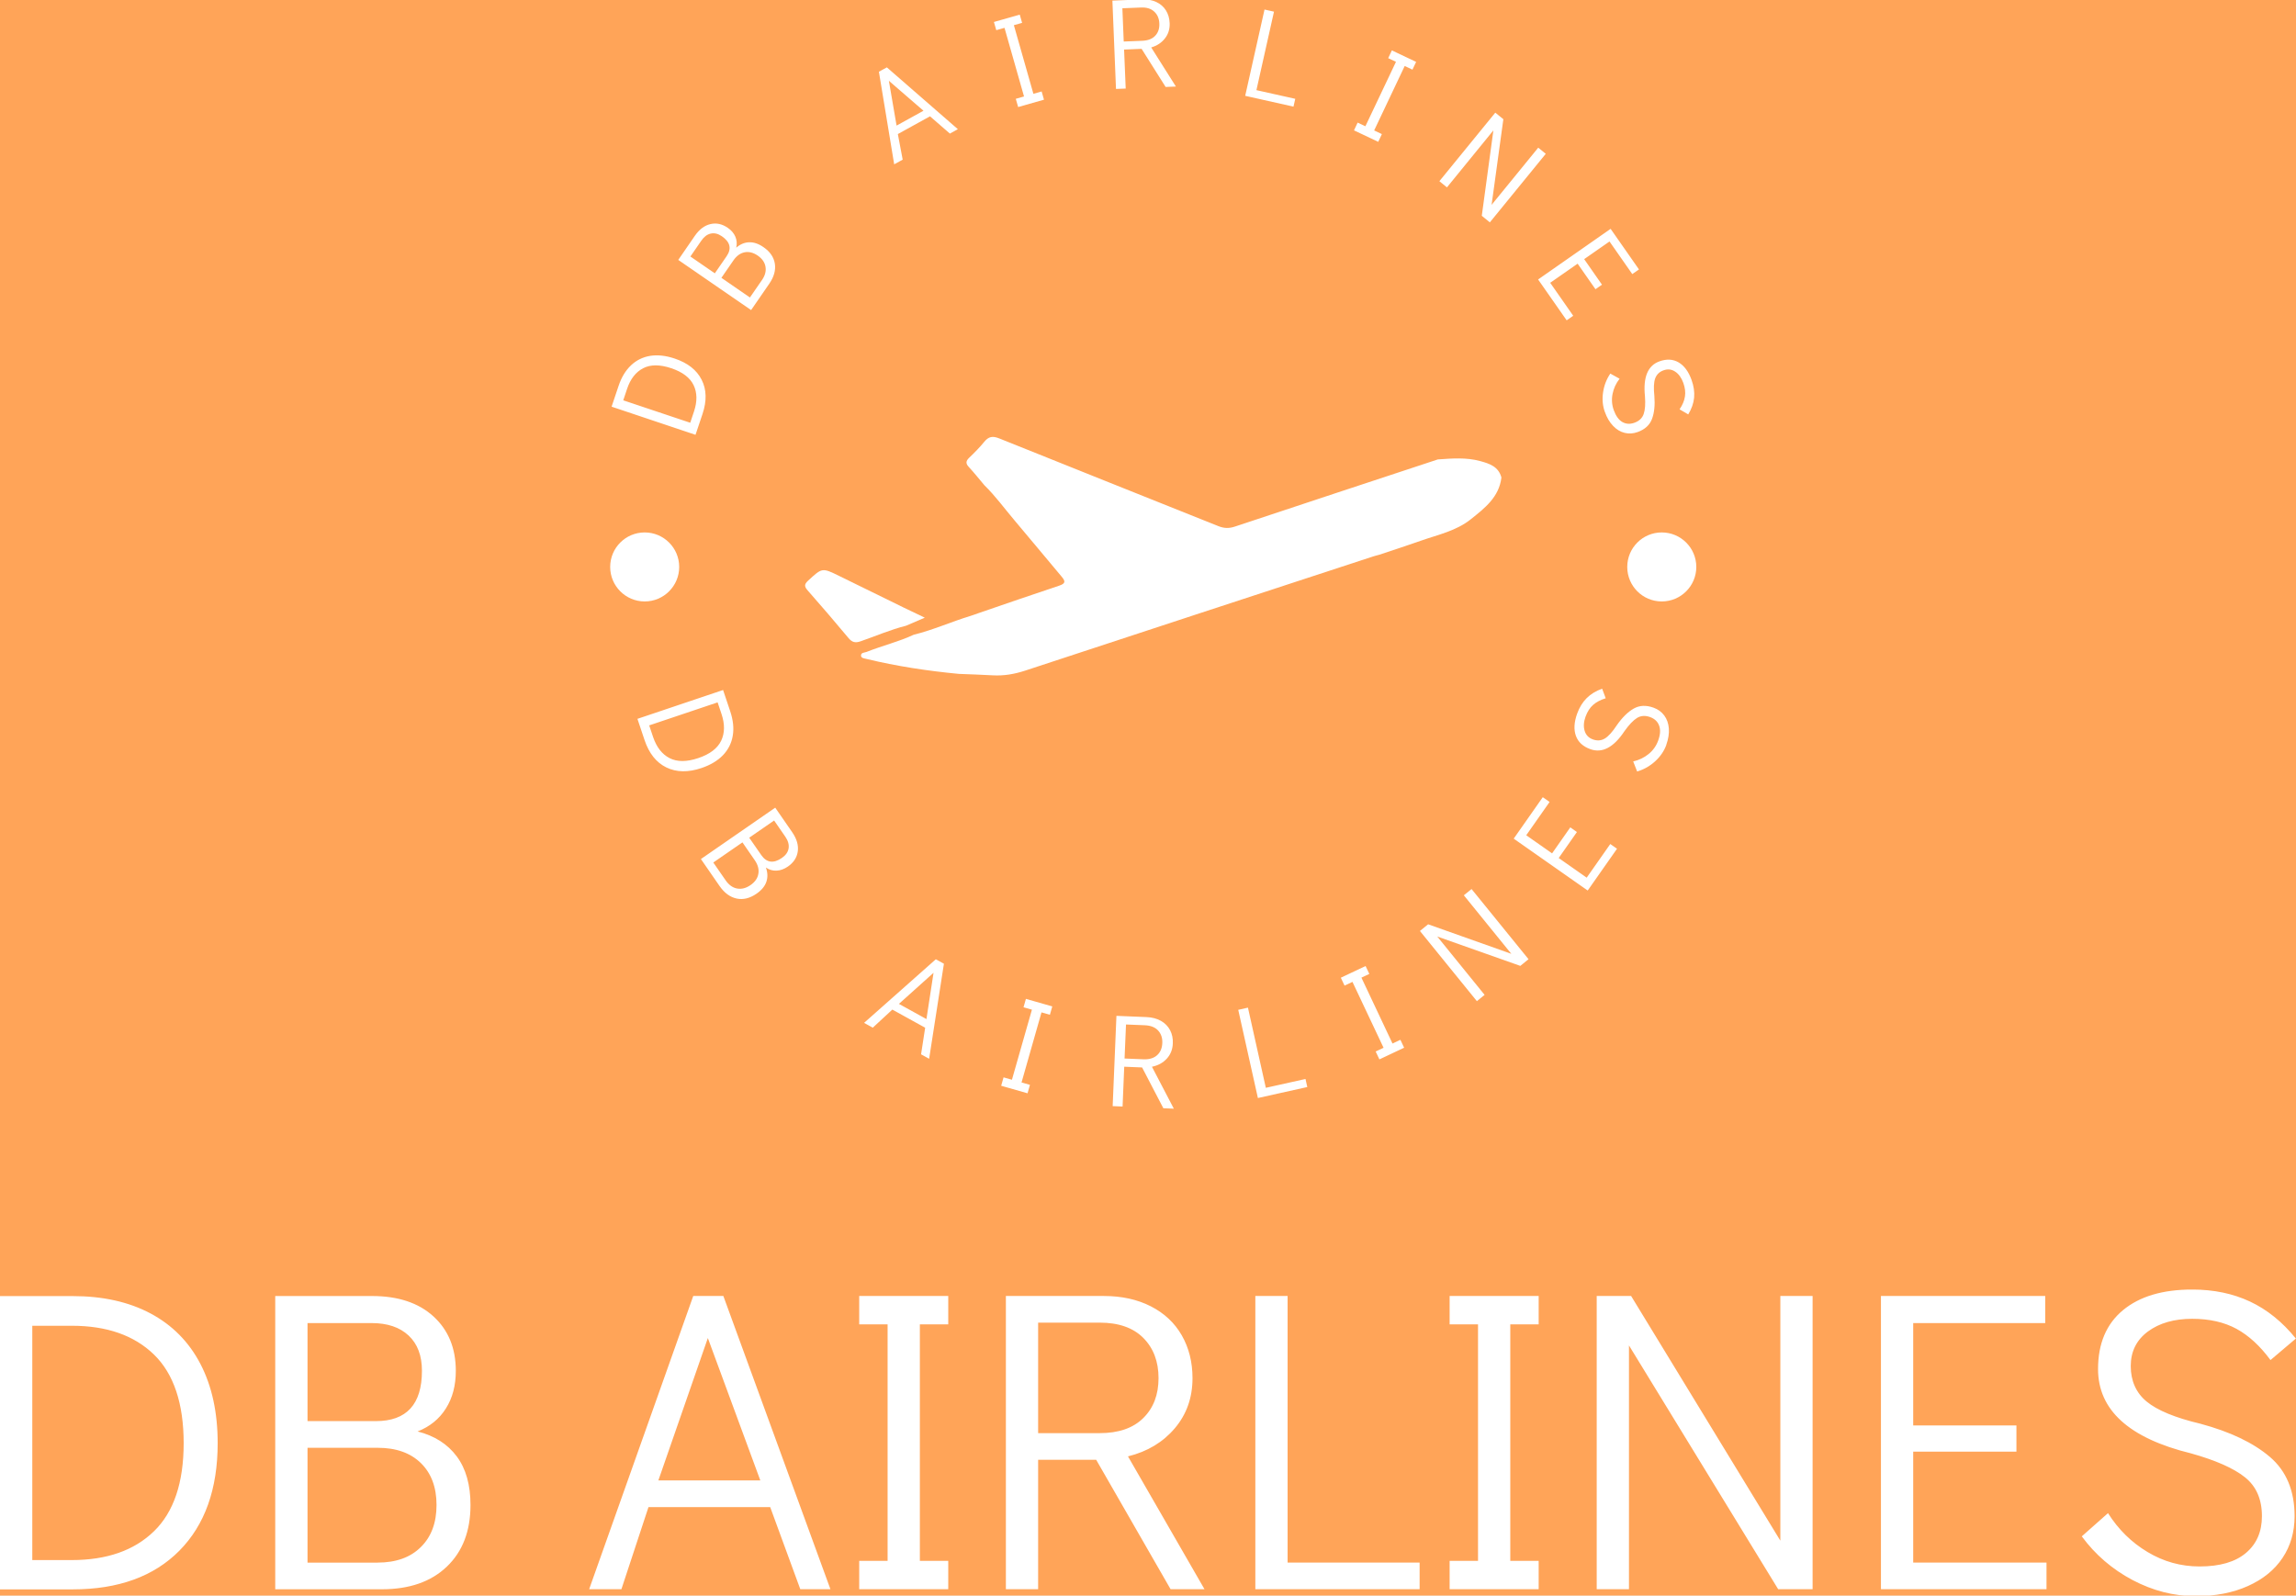
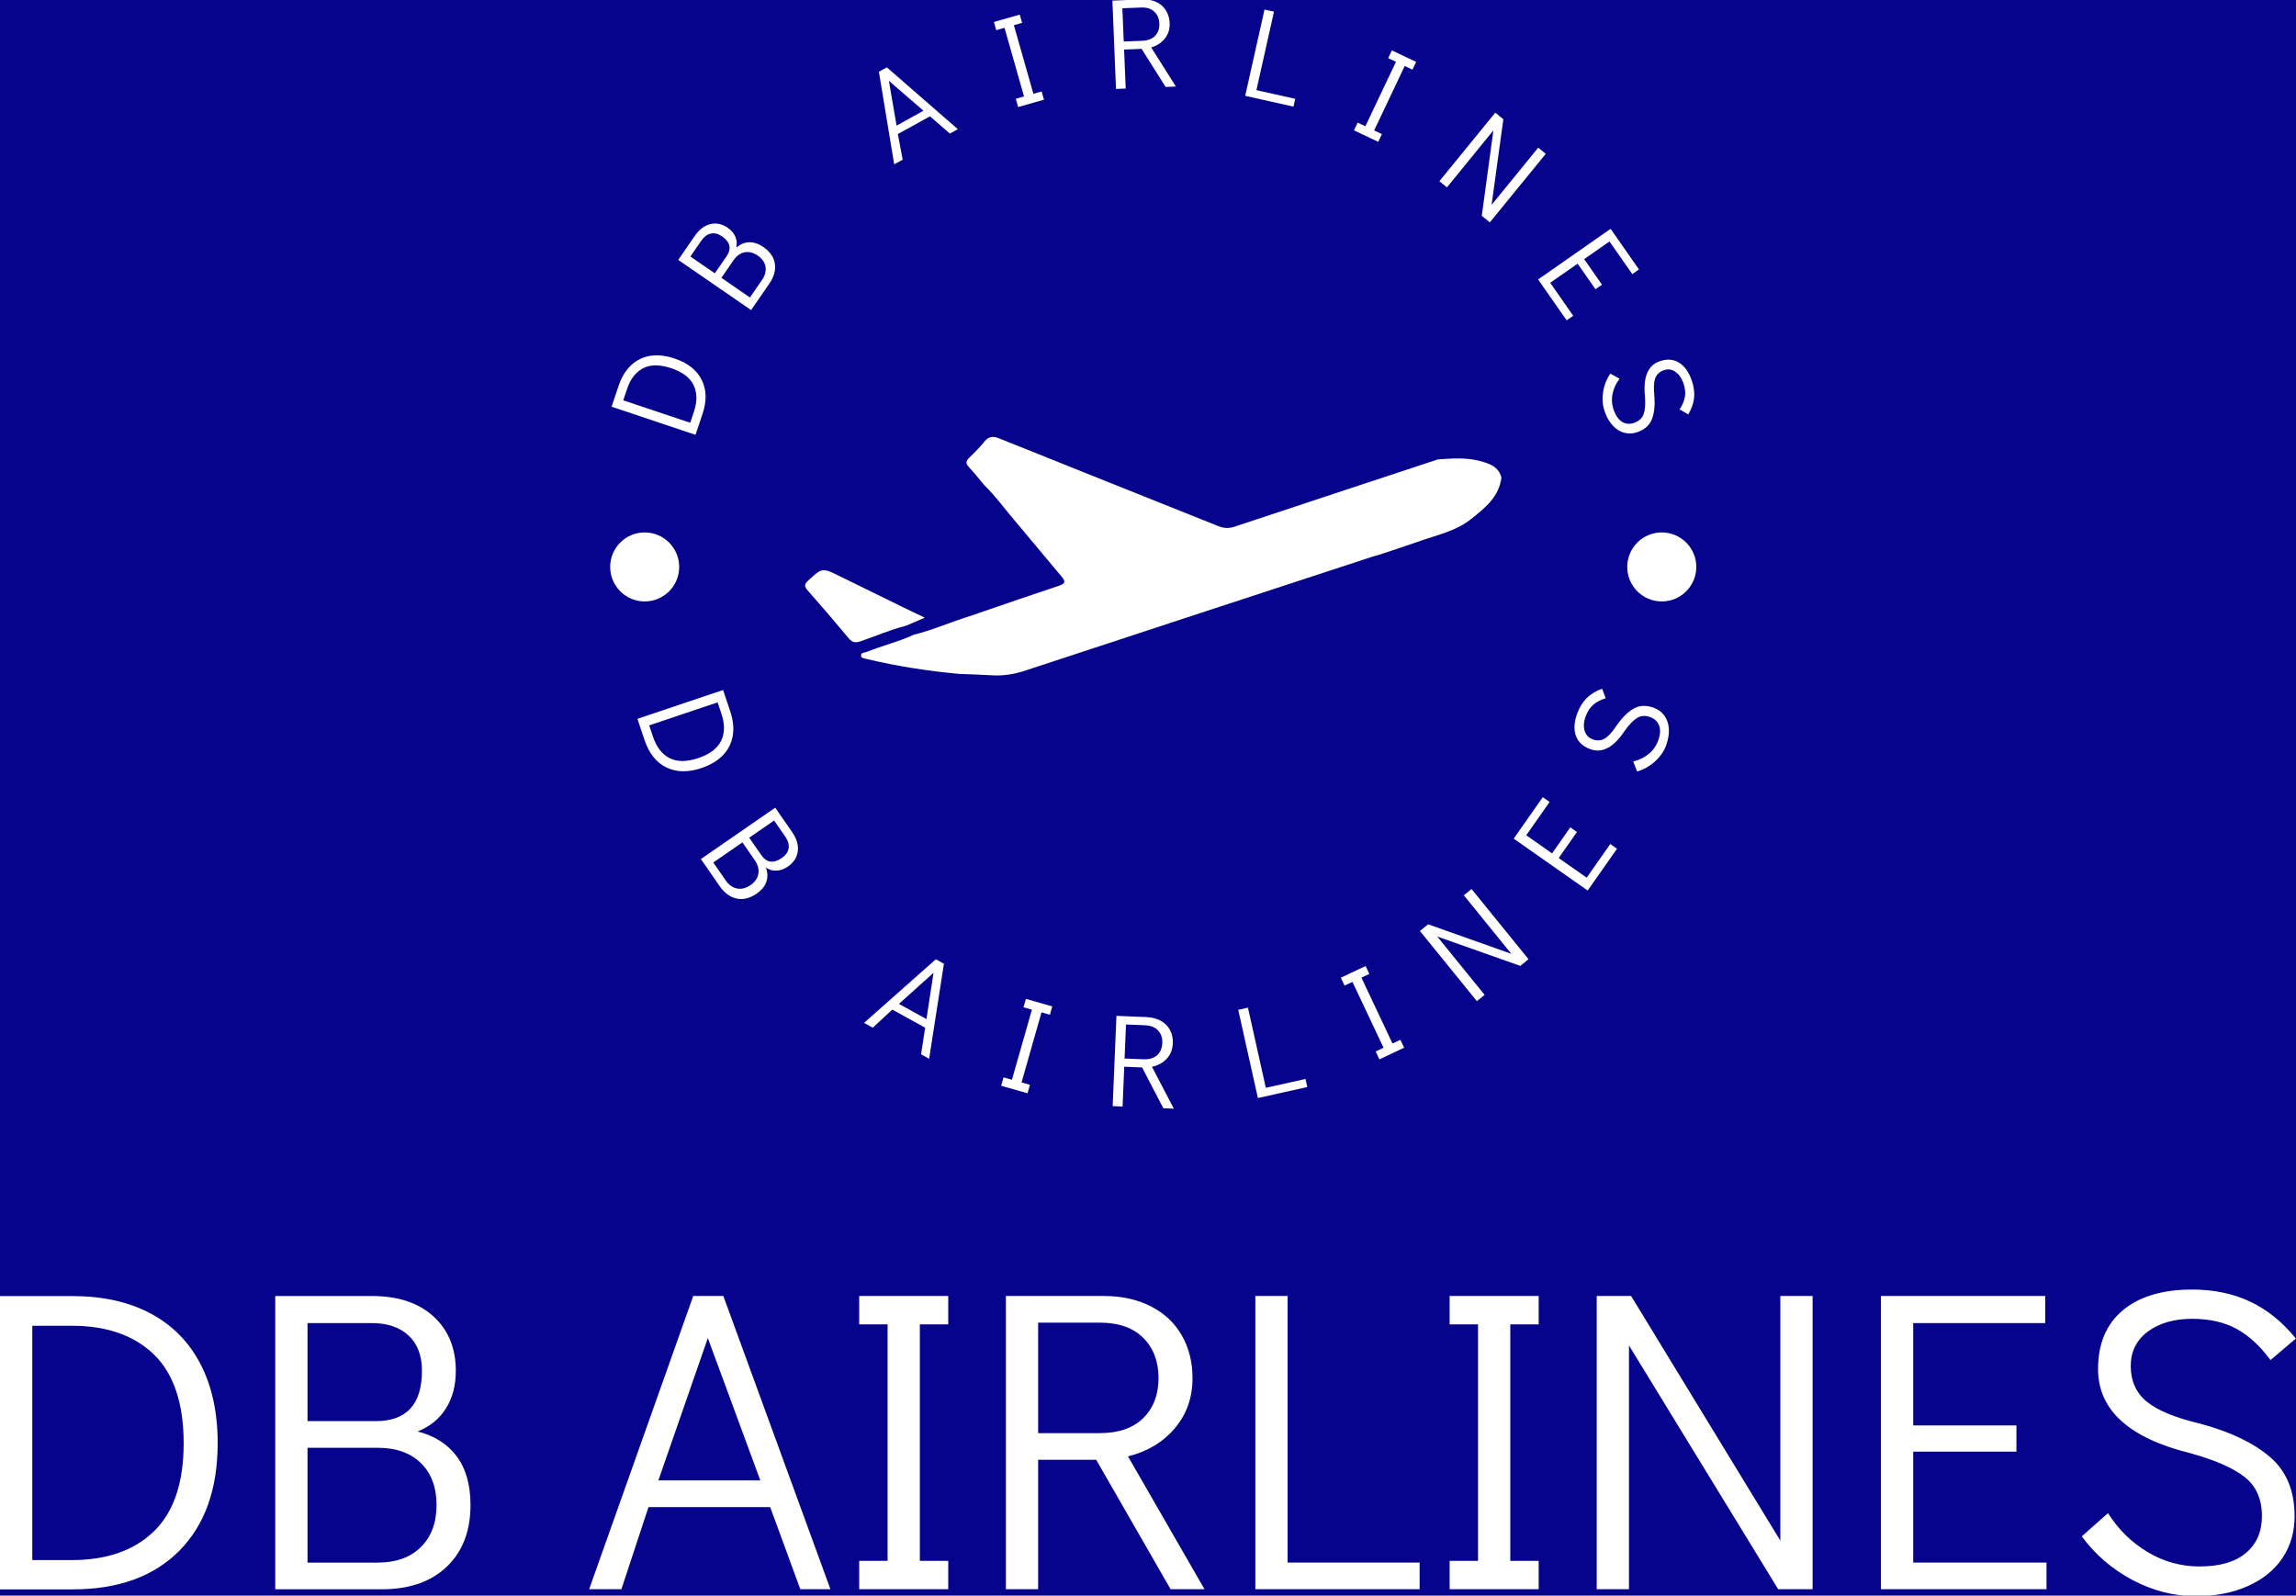
<svg xmlns="http://www.w3.org/2000/svg" viewBox="0 0 683.29 474.9">
  <defs>
    <style>.h{fill:#fff}.i{fill:none}.j{clip-path:url(#f)}.k{clip-path:url(#g)}</style>
    <clipPath id="f">
      <rect class="i" y="383.83" width="683.29" height="91.07" />
    </clipPath>
    <clipPath id="g">
      <rect class="i" x="181.65" width="323.1" height="129.88" />
    </clipPath>
  </defs>
  <g id="a" />
  <g id="b">
    <g id="c">
      <g id="d">
-         <rect width="100%" height="100%" fill="#ffa458" />
+         <rect width="100%" height="100%" fill="#06038d" />
        <g id="e">
          <g class="j">
            <path class="h" d="M0,473.04v-87.28H21.64c8.96,0,16.69,1.72,23.17,5.17,6.48,3.46,11.44,8.48,14.85,15.05s5.12,14.42,5.12,23.55c0,13.65-3.8,24.32-11.39,32-7.6,7.68-18.18,11.52-31.75,11.52H0Zm9.6-8.71h11.77c10.41,0,18.56-2.85,24.45-8.57,5.89-5.72,8.84-14.46,8.84-26.23s-2.95-20.65-8.84-26.37-14.04-8.57-24.45-8.57H9.61v69.75h0Zm114.68-38.28c5.04,1.28,8.92,3.76,11.65,7.42s4.09,8.49,4.09,14.46c0,7.76-2.35,13.88-7.04,18.35-4.69,4.49-11.14,6.74-19.33,6.74h-31.74v-87.28h28.79c7.76,0,13.86,2.02,18.3,6.07,4.44,4.06,6.65,9.47,6.65,16.2,0,4.36-.98,8.08-2.95,11.19-1.96,3.13-4.77,5.41-8.45,6.86h0Zm-32.76-32.26v29.18h20.35c9.13,0,13.7-5,13.7-14.98,0-4.52-1.32-8.02-3.97-10.49-2.65-2.48-6.32-3.71-11.01-3.71h-19.07Zm20.86,71.29c5.46,0,9.75-1.53,12.85-4.61,3.13-3.07,4.68-7.25,4.68-12.54s-1.57-9.46-4.68-12.49c-3.1-3.02-7.38-4.53-12.85-4.53h-20.86v34.18h20.86Zm134.75,7.93h-8.96l-8.96-24.45h-36.22l-8.06,24.45h-9.6l30.98-87.28h8.96l31.87,87.28h0Zm-36.48-74.75l-14.72,42.36h30.34l-15.61-42.36h0Zm71.55,74.75h-26.5v-8.45h8.45v-70.39h-8.45v-8.45h26.5v8.45h-8.45v70.39h8.45v8.45Zm76.28,0h-10.11l-22.14-38.52h-17.28v38.52h-9.6v-87.28h29.18c5.29,0,9.94,1.03,13.95,3.07,4.01,2.05,7.08,4.92,9.21,8.63,2.13,3.72,3.2,7.97,3.2,12.75,0,5.8-1.75,10.77-5.25,14.9-3.5,4.15-8.15,6.95-13.95,8.39l22.78,39.55h0Zm-49.53-79.35v32.89h18.3c5.64,0,9.96-1.49,12.98-4.48,3.04-2.99,4.55-6.96,4.55-11.9s-1.52-8.94-4.55-11.98c-3.02-3.02-7.34-4.53-12.98-4.53h-18.3Zm113.53,79.35h-48.89v-87.28h9.6v79.35h39.29v7.93Zm35.43,0h-26.5v-8.45h8.45v-70.39h-8.45v-8.45h26.5v8.45h-8.45v70.39h8.45v8.45Zm26.87,0h-9.6v-87.28h10.24l44.41,72.82v-72.82h9.6v87.28h-10.24l-44.41-72.57v72.57Zm124.27,0h-49.28v-87.28h48.89v8.06h-39.29v30.46h30.72v7.81h-30.72v33.02h39.67v7.93h0Zm44.28,2.05c-6.4,0-12.63-1.6-18.69-4.79-6.05-3.21-11.09-7.54-15.1-13l7.8-6.91c3.08,4.86,7,8.72,11.77,11.57,4.77,2.87,9.94,4.3,15.49,4.3,6.05,0,10.66-1.35,13.82-4.04,3.16-2.68,4.73-6.32,4.73-10.93,0-5.04-1.69-8.9-5.07-11.59-3.36-2.68-8.71-5.05-16.05-7.1-18.42-4.52-27.65-12.89-27.65-25.09,0-7.6,2.48-13.44,7.42-17.53,4.95-4.1,11.81-6.14,20.61-6.14,6.4,0,12.13,1.2,17.2,3.58,5.09,2.39,9.64,6.06,13.64,11.01l-7.55,6.4c-3.08-4.18-6.44-7.28-10.11-9.29-3.67-1.99-8.06-2.99-13.18-2.99-5.37,0-9.77,1.26-13.18,3.77-3.41,2.53-5.12,5.96-5.12,10.31s1.58,7.96,4.73,10.55c3.16,2.61,8.49,4.82,16,6.6,8.88,2.39,15.76,5.68,20.66,9.86,4.91,4.18,7.37,10.07,7.37,17.66,0,4.69-1.2,8.84-3.58,12.41-2.39,3.58-5.83,6.37-10.32,8.38-4.47,2.01-9.7,3.02-15.66,3.02h0Z" />
          </g>
          <path class="h" d="M189.71,213.95l25.48-8.58,2.12,6.32c.88,2.63,1.14,5.05,.76,7.28-.37,2.23-1.35,4.17-2.93,5.82-1.58,1.63-3.71,2.9-6.37,3.8-4,1.35-7.48,1.28-10.47-.18s-5.15-4.18-6.48-8.14l-2.12-6.32h0Zm3.49,1.95l1.16,3.45c1.03,3.04,2.66,5.14,4.9,6.29,2.26,1.16,5.09,1.15,8.53,0,3.46-1.16,5.73-2.89,6.83-5.17,1.08-2.28,1.12-4.94,.1-7.97l-1.16-3.45-20.36,6.85h0Zm34.72,42.27c.55,1.5,.6,2.92,.16,4.25-.45,1.35-1.43,2.53-2.95,3.58-1.97,1.36-3.94,1.85-5.89,1.44s-3.65-1.65-5.09-3.72l-5.56-8.04,22.12-15.29,5.04,7.29c1.36,1.97,1.92,3.88,1.67,5.71-.25,1.84-1.24,3.35-2.95,4.53-1.09,.75-2.21,1.16-3.36,1.21-1.13,.06-2.2-.25-3.21-.94h0Zm2.44-13.95l-7.39,5.11,3.57,5.15c1.6,2.31,3.66,2.6,6.18,.85,1.15-.8,1.8-1.75,1.97-2.85,.17-1.11-.16-2.26-.98-3.45l-3.34-4.83h0Zm-14.42,17.78c.96,1.39,2.1,2.21,3.41,2.45,1.33,.25,2.67-.09,4.01-1.02,1.34-.93,2.12-2.05,2.33-3.37,.23-1.31-.13-2.67-1.09-4.06l-3.65-5.28-8.67,5.99,3.65,5.28h0Zm60.58,53.13l-2.41-1.33,1.22-7.92-9.77-5.39-5.82,5.38-2.59-1.43,21.35-18.93,2.41,1.33-4.4,28.29h0Zm1.3-25.59l-10.3,9.25,8.19,4.52,2.11-13.77h0Zm27.98,35.86l-7.85-2.24,.71-2.5,2.49,.71,5.95-20.86-2.5-.71,.71-2.5,7.85,2.24-.71,2.49-2.5-.71-5.94,20.86,2.5,.71-.71,2.5h0Zm43.52,4.58l-3.11-.13-6.32-12.14-5.32-.22-.49,11.85-2.95-.12,1.12-26.87,8.98,.37c1.62,.07,3.04,.44,4.26,1.12,1.2,.68,2.12,1.61,2.73,2.78,.61,1.16,.88,2.48,.81,3.95-.07,1.79-.67,3.3-1.8,4.53s-2.6,2.03-4.41,2.4l6.51,12.47-.02,.02Zm-14.22-25.06l-.43,10.13,5.63,.23c1.73,.07,3.08-.34,4.06-1.22,.97-.88,1.48-2.08,1.54-3.61,.07-1.51-.35-2.76-1.25-3.74-.9-.97-2.21-1.48-3.95-1.56l-5.63-.23h.02Zm53.95,18.62l-14.7,3.27-5.85-26.25,2.89-.65,5.32,23.86,11.81-2.63,.53,2.39h0Zm28.83-11.71l-7.37,3.48-1.11-2.35,2.35-1.11-9.26-19.61-2.35,1.11-1.11-2.35,7.37-3.48,1.11,2.35-2.35,1.11,9.25,19.61,2.35-1.11,1.11,2.35Zm23.94-15.72l-2.3,1.87-16.95-20.89,2.44-1.99,24.76,8.79-14.13-17.42,2.3-1.86,16.95,20.88-2.44,1.99-24.72-8.74,14.09,17.37h0Zm39.4-43.49l-8.72,12.43-22.02-15.44,8.65-12.34,2.03,1.42-6.95,9.91,7.69,5.39,5.42-7.74,1.97,1.39-5.42,7.74,8.33,5.84,7.02-10.01,2,1.4h0Zm14.69-30.94c-.66,1.85-1.79,3.49-3.34,4.91-1.57,1.43-3.35,2.44-5.36,3.03l-1.17-2.99c1.72-.39,3.26-1.13,4.59-2.21,1.33-1.08,2.28-2.43,2.86-4.04,.63-1.76,.72-3.24,.26-4.43-.44-1.2-1.34-2.03-2.66-2.52-1.46-.53-2.76-.44-3.9,.25-1.13,.7-2.38,2.01-3.74,3.92-3.22,4.86-6.61,6.65-10.16,5.38-2.19-.79-3.63-2.11-4.3-3.96-.67-1.86-.55-4.07,.37-6.62,.66-1.85,1.62-3.4,2.83-4.61s2.76-2.16,4.61-2.81l1.06,2.85c-1.53,.46-2.78,1.12-3.74,1.96-.97,.84-1.71,2.02-2.26,3.51-.56,1.56-.65,2.96-.27,4.22,.38,1.25,1.2,2.1,2.44,2.55,1.29,.47,2.47,.38,3.55-.25,1.08-.65,2.28-1.97,3.58-3.96,1.62-2.32,3.3-3.97,5.03-4.96,1.72-.98,3.68-1.07,5.88-.28,1.36,.49,2.44,1.27,3.22,2.34,.79,1.07,1.24,2.35,1.36,3.86,.11,1.52-.15,3.14-.76,4.86h0Z" />
          <g class="k">
            <path class="h" d="M206.97,129.41l-24.96-8.37,2.08-6.19c.86-2.57,2.1-4.61,3.71-6.13s3.52-2.45,5.72-2.81c2.21-.34,4.62-.08,7.24,.8,3.9,1.3,6.58,3.41,8.05,6.32,1.48,2.9,1.56,6.29,.26,10.18l-2.08,6.19h0Zm-1.56-3.58l1.13-3.38c.99-2.97,.95-5.58-.12-7.81-1.07-2.23-3.28-3.91-6.64-5.04-3.4-1.14-6.19-1.14-8.38,0-2.2,1.14-3.8,3.19-4.79,6.17l-1.13,3.38,19.95,6.68h0Zm13.68-52.1c1.18-1.03,2.45-1.57,3.84-1.62,1.39-.05,2.82,.43,4.3,1.46,1.93,1.33,3.04,2.95,3.36,4.88,.31,1.94-.24,3.93-1.63,5.96l-5.43,7.88-21.68-14.93,4.92-7.15c1.33-1.93,2.88-3.1,4.65-3.51,1.76-.42,3.48-.05,5.16,1.1,1.08,.75,1.84,1.63,2.27,2.66s.52,2.11,.25,3.27h0Zm-13.62,2.62l7.26,5,3.49-5.06c1.57-2.27,1.1-4.26-1.39-5.97-1.12-.77-2.22-1.04-3.3-.8-1.07,.23-2,.93-2.81,2.1l-3.26,4.73h0Zm21.29,7.01c.93-1.35,1.28-2.67,1.05-3.98-.22-1.3-.99-2.4-2.31-3.31-1.31-.9-2.62-1.23-3.9-.98s-2.4,1.06-3.33,2.41l-3.58,5.19,8.49,5.85,3.58-5.19Zm58.28-44.9l-2.35,1.3-5.92-5.14-9.57,5.28,1.44,7.62-2.53,1.39-4.55-27.56,2.37-1.3,21.13,18.4h0Zm-20.51-14.41l2.29,13.33,8.01-4.42-10.3-8.91h0Zm46.16,5.62l-7.69,2.19-.7-2.45,2.45-.7-5.81-20.42-2.45,.69-.7-2.44,7.69-2.18,.7,2.44-2.45,.7,5.81,20.42,2.45-.7,.7,2.45Zm39.24-3.91l-3.04,.12-7.15-11.34-5.21,.21,.48,11.61-2.89,.11-1.07-26.29,8.79-.35c1.59-.07,3.01,.19,4.25,.75,1.23,.57,2.19,1.4,2.88,2.49,.69,1.1,1.06,2.36,1.12,3.8,.07,1.76-.39,3.27-1.4,4.55-1,1.3-2.37,2.19-4.09,2.7l7.35,11.64h0Zm-15.91-23.31l.4,9.91,5.52-.22c1.7-.07,2.99-.57,3.85-1.5,.89-.94,1.3-2.17,1.23-3.65-.06-1.49-.57-2.67-1.53-3.54-.94-.88-2.26-1.29-3.96-1.21l-5.52,.22h0Zm50.93,29.29l-14.38-3.22,5.75-25.68,2.82,.63-5.23,23.36,11.56,2.58-.53,2.34h0Zm25.22,10.48l-7.22-3.42,1.08-2.31,2.31,1.09,9.1-19.18-2.31-1.09,1.09-2.31,7.22,3.42-1.09,2.31-2.31-1.09-9.09,19.18,2.3,1.09-1.09,2.31h0Zm20.43,13.54l-2.24-1.83,16.64-20.4,2.4,1.95-3.5,25.49,13.88-17.02,2.24,1.83-16.64,20.4-2.4-1.95,3.45-25.42-13.82,16.96h0Zm35.65,39.6l-8.51-12.18,21.58-15.07,8.44,12.08-1.99,1.39-6.78-9.71-7.54,5.26,5.3,7.6-1.94,1.35-5.31-7.6-8.16,5.69,6.85,9.81-1.96,1.37h.02Zm11.35,27.24c-.65-1.81-.83-3.74-.53-5.79,.29-2.04,1.01-3.91,2.16-5.62l2.76,1.53c-1.07,1.37-1.76,2.87-2.09,4.52-.33,1.65-.21,3.26,.36,4.84,.62,1.71,1.46,2.89,2.54,3.52,1.09,.62,2.29,.7,3.59,.23,1.43-.51,2.35-1.39,2.77-2.62,.43-1.22,.55-2.99,.38-5.27-.59-5.68,.85-9.16,4.32-10.39,2.15-.77,4.06-.66,5.73,.33,1.66,.99,2.94,2.73,3.83,5.23,.65,1.81,.9,3.56,.75,5.24-.16,1.67-.75,3.35-1.75,4.99l-2.58-1.51c.88-1.29,1.41-2.56,1.6-3.81,.2-1.25,.04-2.58-.48-4.04-.55-1.53-1.35-2.66-2.41-3.36-1.06-.72-2.21-.85-3.45-.41-1.26,.44-2.09,1.26-2.52,2.42-.41,1.16-.49,2.9-.24,5.2,.22,2.76-.02,5.05-.71,6.87-.68,1.81-2.1,3.11-4.26,3.89-1.33,.48-2.63,.56-3.89,.24-1.27-.31-2.41-1-3.42-2.07-1.03-1.07-1.85-2.45-2.45-4.15h-.02Z" />
          </g>
          <path class="h" d="M181.59,168.74c0-5.68,4.6-10.27,10.27-10.27s10.27,4.6,10.27,10.27-4.6,10.27-10.27,10.27-10.27-4.6-10.27-10.27h0Zm302.68,0c0-5.68,4.6-10.27,10.27-10.27s10.28,4.6,10.28,10.27-4.6,10.27-10.28,10.27-10.27-4.6-10.27-10.27h0Z" />
          <g>
            <path class="h" d="M427.91,136.74c4.22-.3,8.44-.64,12.59,.49,2.76,.75,5.47,1.64,6.32,4.9-.7,5.86-4.98,9.11-9.11,12.42-4.36,3.49-9.79,4.59-14.9,6.4-4.13,1.46-8.3,2.81-12.45,4.19-.57,.16-1.16,.29-1.73,.48-34.5,11.3-69,22.6-103.48,33.96-3.19,1.05-6.37,1.61-9.7,1.42-3.36-.19-6.73-.3-10.09-.43-9.26-.88-18.44-2.26-27.49-4.45-.62-.16-1.58-.21-1.63-.95-.07-.98,1.03-.89,1.66-1.14,4.62-1.84,9.49-3,14.02-5.11,5.82-1.43,11.29-3.91,17.01-5.64,.78-.24,1.53-.53,2.3-.8,8.01-2.74,15.99-5.52,24.02-8.18,2.06-.68,1.74-1.44,.62-2.76-4.69-5.55-9.29-11.17-14-16.72-2.95-3.48-5.63-7.19-8.9-10.38-1.54-1.82-3.03-3.7-4.65-5.45-1.01-1.08-.87-1.81,.14-2.78,1.57-1.5,3.1-3.05,4.47-4.73,1.29-1.57,2.5-1.78,4.42-1,21.73,8.75,43.51,17.4,65.26,26.12,1.71,.68,3.19,.71,4.95,.11,20.1-6.7,40.23-13.32,60.34-19.97h.02Z" />
            <path class="h" d="M268.72,180.73c2,.96,4.01,1.92,6.5,3.11-2.17,.94-3.88,1.67-5.59,2.4-4.63,1.16-9.01,3.08-13.5,4.63-1.6,.55-2.55,.32-3.63-.98-3.96-4.77-8.02-9.47-12.12-14.14-.97-1.11-1.13-1.78,.08-2.9,4.23-3.9,4.18-3.94,9.38-1.38,6.29,3.1,12.6,6.18,18.89,9.26h0Z" />
          </g>
        </g>
      </g>
    </g>
  </g>
</svg>
